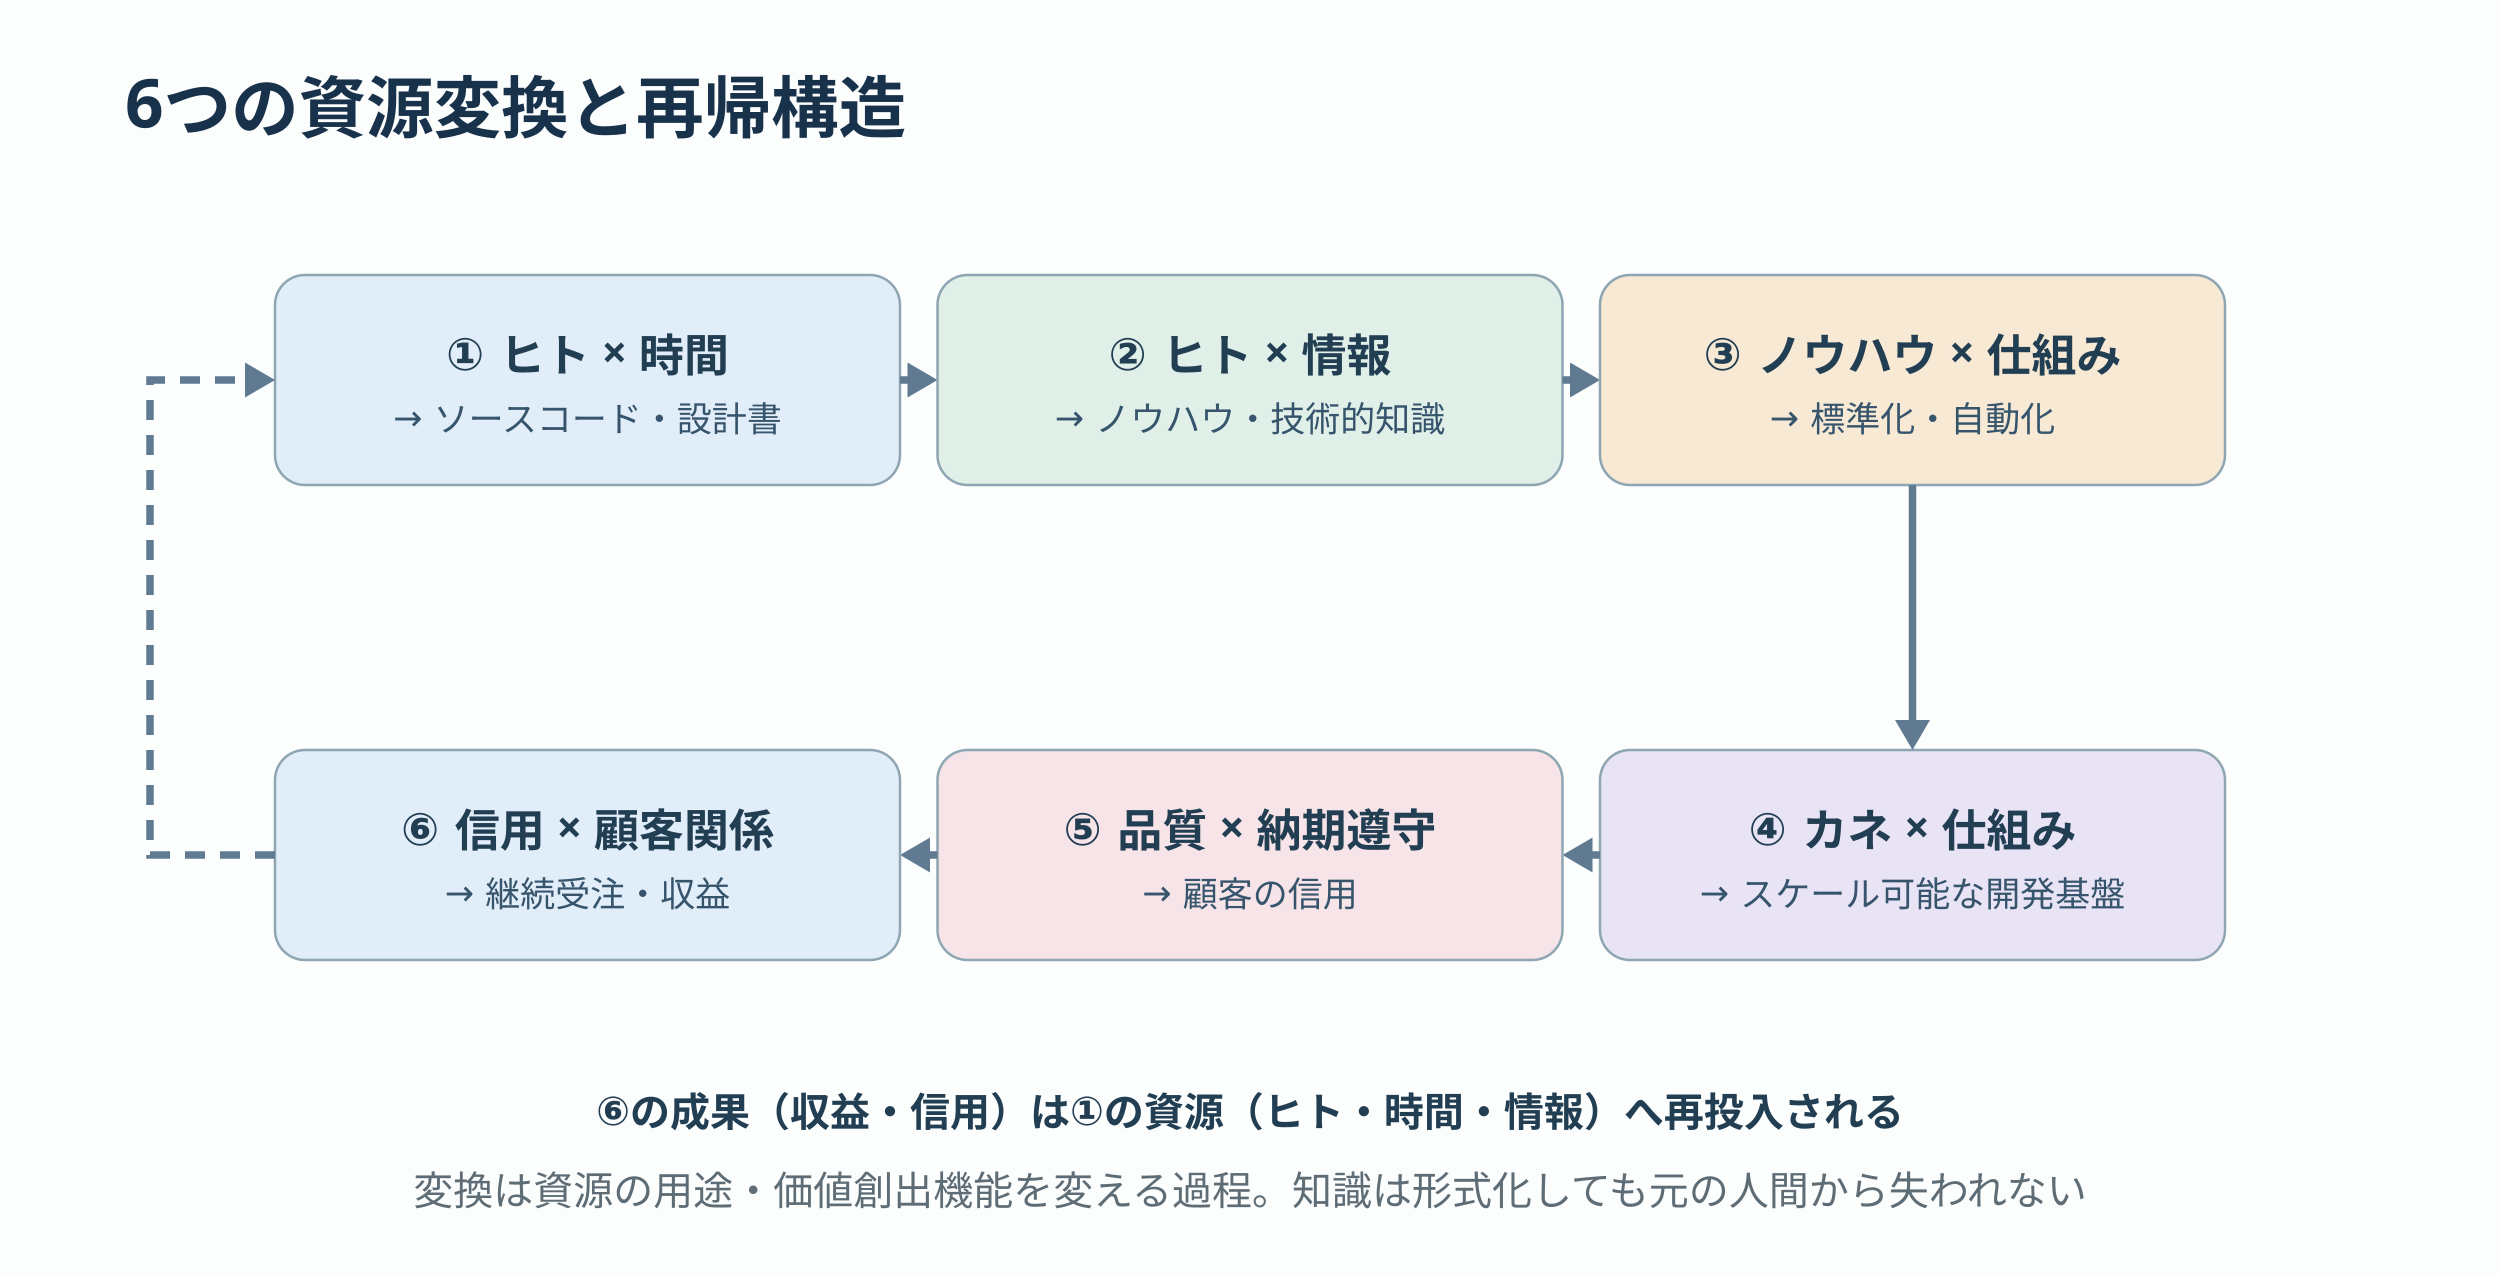
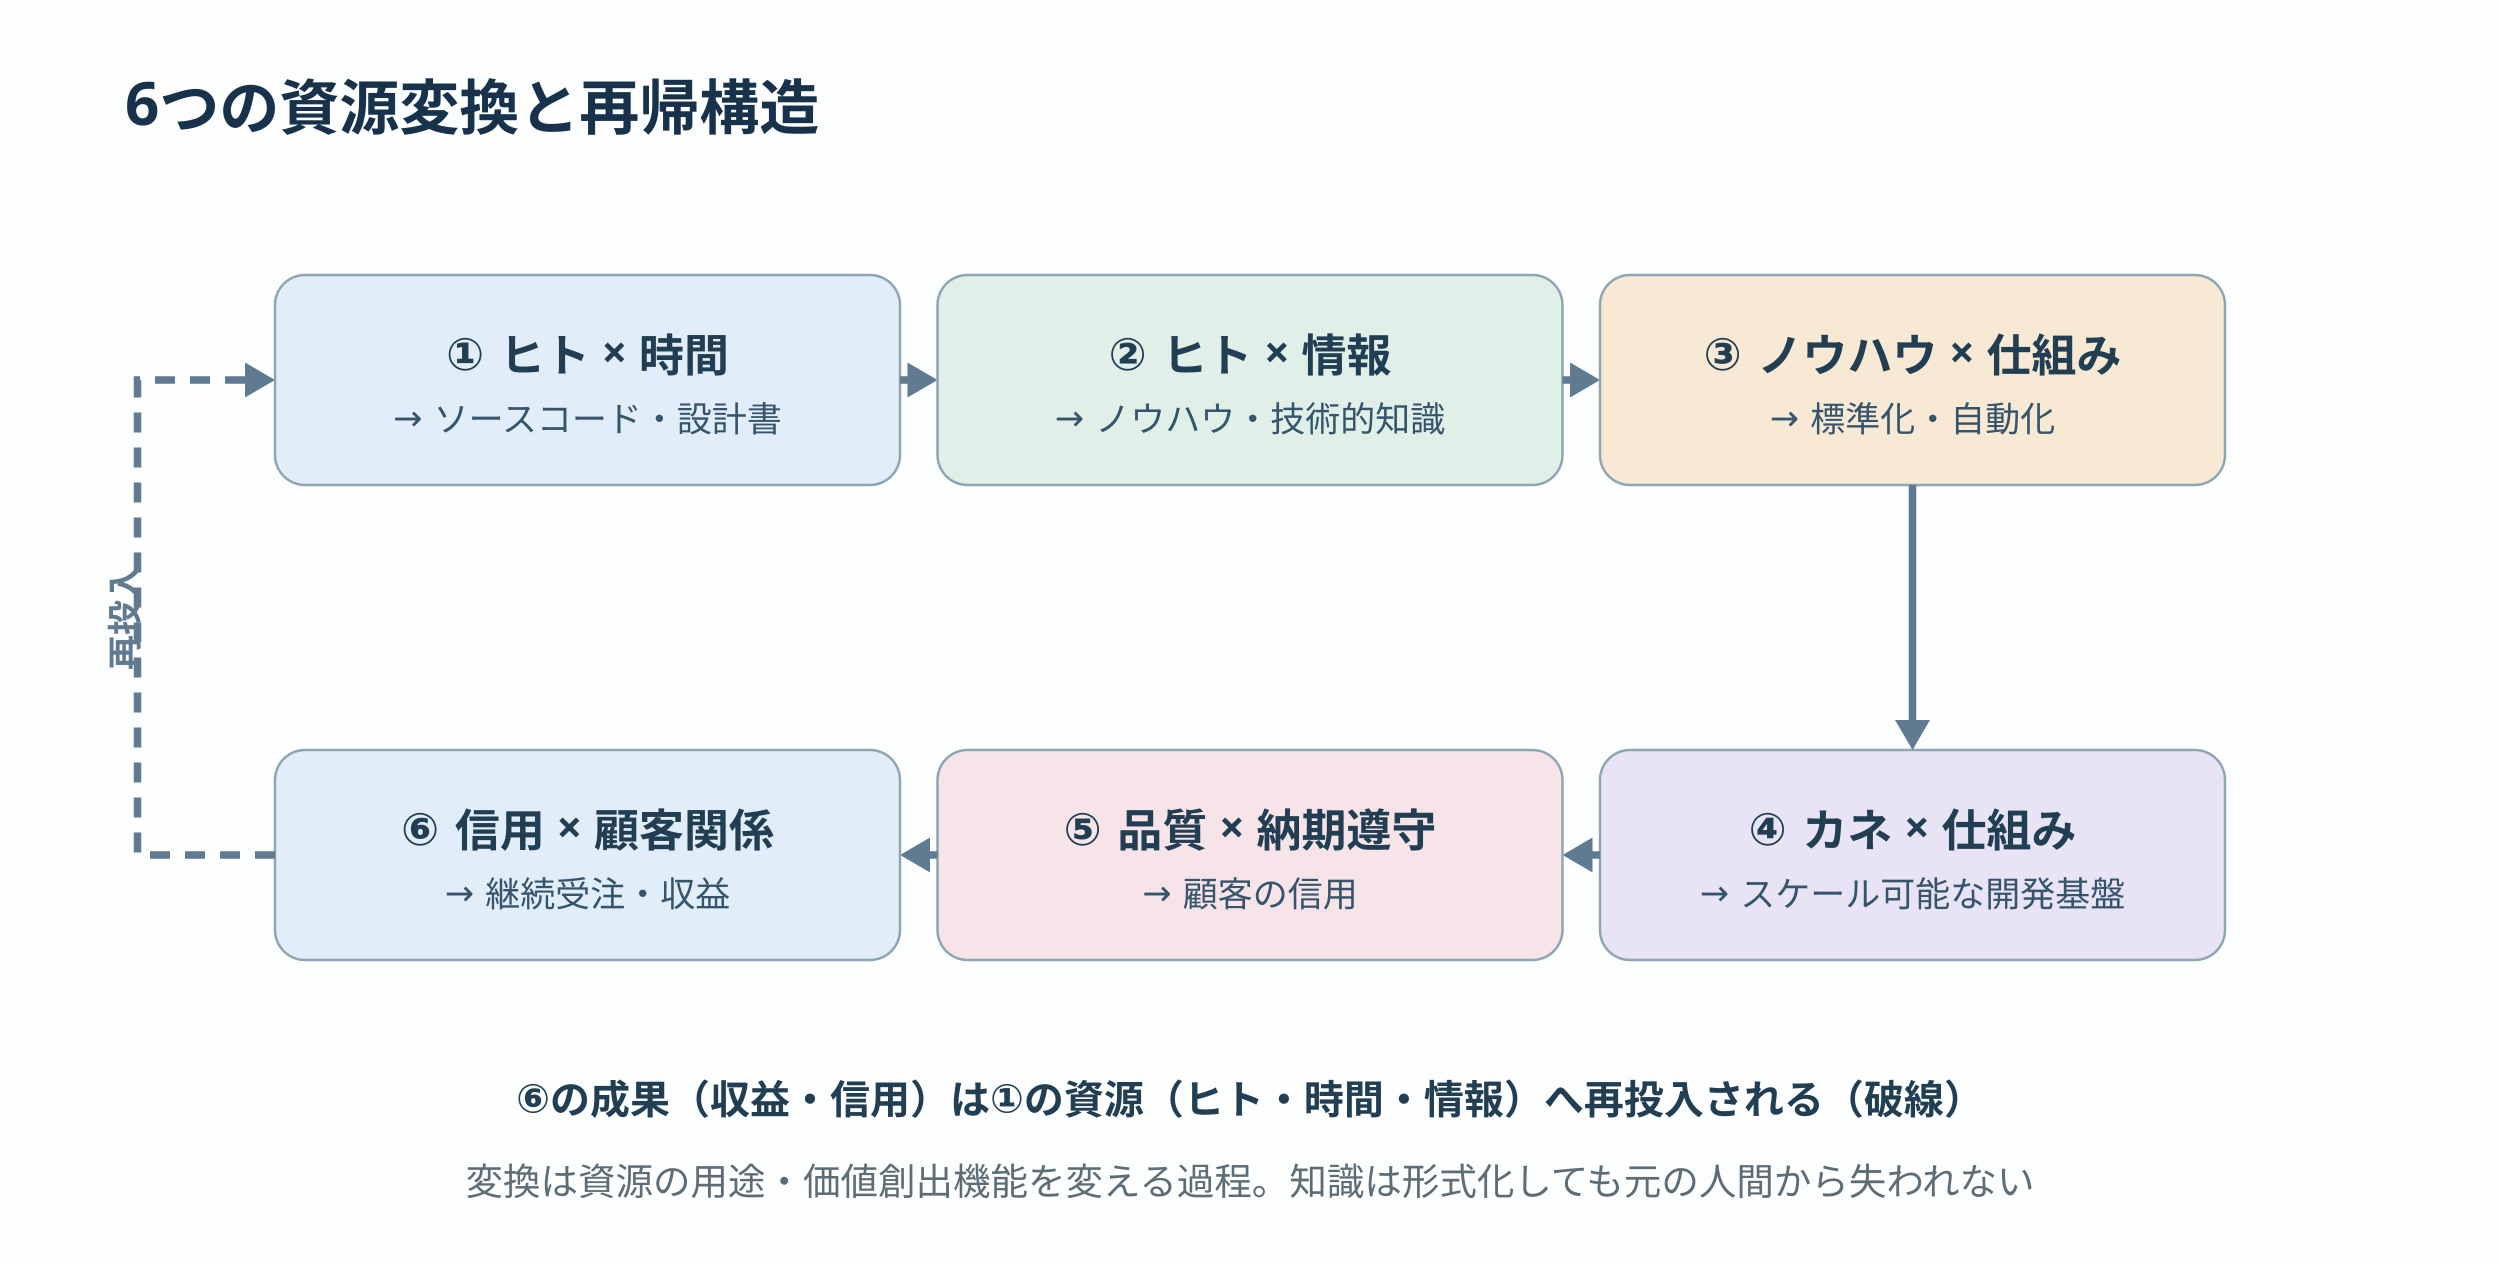
- <svg xmlns="http://www.w3.org/2000/svg" width="1000" height="510" viewBox="0 0 1000 510" role="img" aria-label="6つの資源変換が環をなし、成果が次の活動の資源になる再帰構造">
+ <svg xmlns="http://www.w3.org/2000/svg" width="1000" height="505" viewBox="0 0 1000 505" role="img" aria-label="6つの資源変換が環をなし、成果が次の活動の資源になる再帰構造">
  <rect width="100%" height="100%" fill="#fcfdfd" />
-   <text x="50" y="51" text-anchor="start" font-family="sans-serif" font-size="27" font-weight="700" fill="#18324b">6つの資源変換と再帰構造</text>
-   <rect x="110" y="110" width="250" height="84" rx="12" fill="#e1edf8" stroke="#8ea6b2" />
+   <text x="50" y="50" text-anchor="start" font-family="sans-serif" font-size="24" font-weight="700" fill="#18324b">6つの資源変換と再帰構造</text>
+   <rect x="110" y="110" width="250" height="84" rx="12" fill="#e1edf8" stroke="#8ea6b2" stroke-width="1" />
  <text x="235" y="148" text-anchor="middle" font-family="sans-serif" font-size="18" font-weight="700" fill="#223e53">① ヒト × 時間</text>
  <text x="235" y="172" text-anchor="middle" font-family="sans-serif" font-size="14" fill="#36556d">→ ソースコード・設計書</text>
  <path d="M360.0 152.0 L365.0 152.0" stroke="#607a91" stroke-width="3" fill="none" />
  <polygon points="375.0,152.0 363.0,159.0 363.0,145.0" fill="#607a91" />
-   <rect x="375" y="110" width="250" height="84" rx="12" fill="#e0f0e9" stroke="#8ea6b2" />
+   <rect x="375" y="110" width="250" height="84" rx="12" fill="#e0f0e9" stroke="#8ea6b2" stroke-width="1" />
  <text x="500" y="148" text-anchor="middle" font-family="sans-serif" font-size="18" font-weight="700" fill="#223e53">② ヒト × 情報</text>
  <text x="500" y="172" text-anchor="middle" font-family="sans-serif" font-size="14" fill="#36556d">→ ノウハウ・技術的知識</text>
  <path d="M625.0 152.0 L630.0 152.0" stroke="#607a91" stroke-width="3" fill="none" />
  <polygon points="640.0,152.0 628.0,159.0 628.0,145.0" fill="#607a91" />
-   <rect x="640" y="110" width="250" height="84" rx="12" fill="#f7e9d4" stroke="#8ea6b2" />
+   <rect x="640" y="110" width="250" height="84" rx="12" fill="#f7e9d4" stroke="#8ea6b2" stroke-width="1" />
  <text x="765" y="148" text-anchor="middle" font-family="sans-serif" font-size="18" font-weight="700" fill="#223e53">③ ノウハウ × 仕組み</text>
  <text x="765" y="172" text-anchor="middle" font-family="sans-serif" font-size="14" fill="#36556d">→ 標準化・自動化</text>
-   <rect x="640" y="300" width="250" height="84" rx="12" fill="#e9e4f5" stroke="#8ea6b2" />
+   <rect x="640" y="300" width="250" height="84" rx="12" fill="#e9e4f5" stroke="#8ea6b2" stroke-width="1" />
  <text x="765" y="338" text-anchor="middle" font-family="sans-serif" font-size="18" font-weight="700" fill="#223e53">④ カネ × 仕組み</text>
  <text x="765" y="362" text-anchor="middle" font-family="sans-serif" font-size="14" fill="#36556d">→ スケール可能な開発基盤</text>
  <path d="M640.0 342.0 L635.0 342.0" stroke="#607a91" stroke-width="3" fill="none" />
  <polygon points="625.0,342.0 637.0,335.0 637.0,349.0" fill="#607a91" />
-   <rect x="375" y="300" width="250" height="84" rx="12" fill="#f6e4e8" stroke="#8ea6b2" />
+   <rect x="375" y="300" width="250" height="84" rx="12" fill="#f6e4e8" stroke="#8ea6b2" stroke-width="1" />
  <text x="500" y="338" text-anchor="middle" font-family="sans-serif" font-size="18" font-weight="700" fill="#223e53">⑤ 品質 × 納期遵守</text>
  <text x="500" y="362" text-anchor="middle" font-family="sans-serif" font-size="14" fill="#36556d">→ 顧客の信用</text>
  <path d="M375.0 342.0 L370.0 342.0" stroke="#607a91" stroke-width="3" fill="none" />
  <polygon points="360.0,342.0 372.0,335.0 372.0,349.0" fill="#607a91" />
-   <rect x="110" y="300" width="250" height="84" rx="12" fill="#e1edf8" stroke="#8ea6b2" />
+   <rect x="110" y="300" width="250" height="84" rx="12" fill="#e1edf8" stroke="#8ea6b2" stroke-width="1" />
  <text x="235" y="338" text-anchor="middle" font-family="sans-serif" font-size="18" font-weight="700" fill="#223e53">⑥ 信用 × 顧客関係</text>
  <text x="235" y="362" text-anchor="middle" font-family="sans-serif" font-size="14" fill="#36556d">→ 継続受注・収益</text>
  <path d="M765.0 194.0 L765.0 290.0" stroke="#607a91" stroke-width="3" fill="none" />
  <polygon points="765.0,300.0 758.0,288.0 772.0,288.0" fill="#607a91" />
-   <path d="M110 342 H60 V152 H98" stroke="#607a91" stroke-width="3" fill="none" stroke-dasharray="8 6" />
+   <path d="M110 342 H55 V152 H98" stroke="#607a91" stroke-width="3" fill="none" stroke-dasharray="8 6" />
  <polygon points="110.0,152.0 98.0,159.0 98.0,145.0" fill="#607a91" />
-   <text x="500" y="450" text-anchor="middle" font-family="sans-serif" font-size="16" font-weight="700" fill="#223e53">⑥の成果（収益・信用）は①の資源（ヒト・時間・情報）へ再投入される</text>
-   <text x="500" y="482" text-anchor="middle" font-family="sans-serif" font-size="16" fill="#5d6c75">変換は資源の用途・価値創出機能を変える過程。知識は形式化しても元の人間から失われない</text>
+   <text x="55" y="247" text-anchor="middle" font-family="sans-serif" font-size="14" font-weight="700" fill="#607a91" transform="rotate(-90 55 247)">再投入</text>
+   <text x="500" y="445" text-anchor="middle" font-family="sans-serif" font-size="16" font-weight="700" fill="#223e53">⑥の成果（収益・信用）は①の資源（ヒト・時間・情報）へ再投入される（破線）</text>
+   <text x="500" y="478" text-anchor="middle" font-family="sans-serif" font-size="15" fill="#5d6c75">変換は資源の用途・価値創出機能を変える過程。知識は形式化しても元の人間から失われない</text>
</svg>
